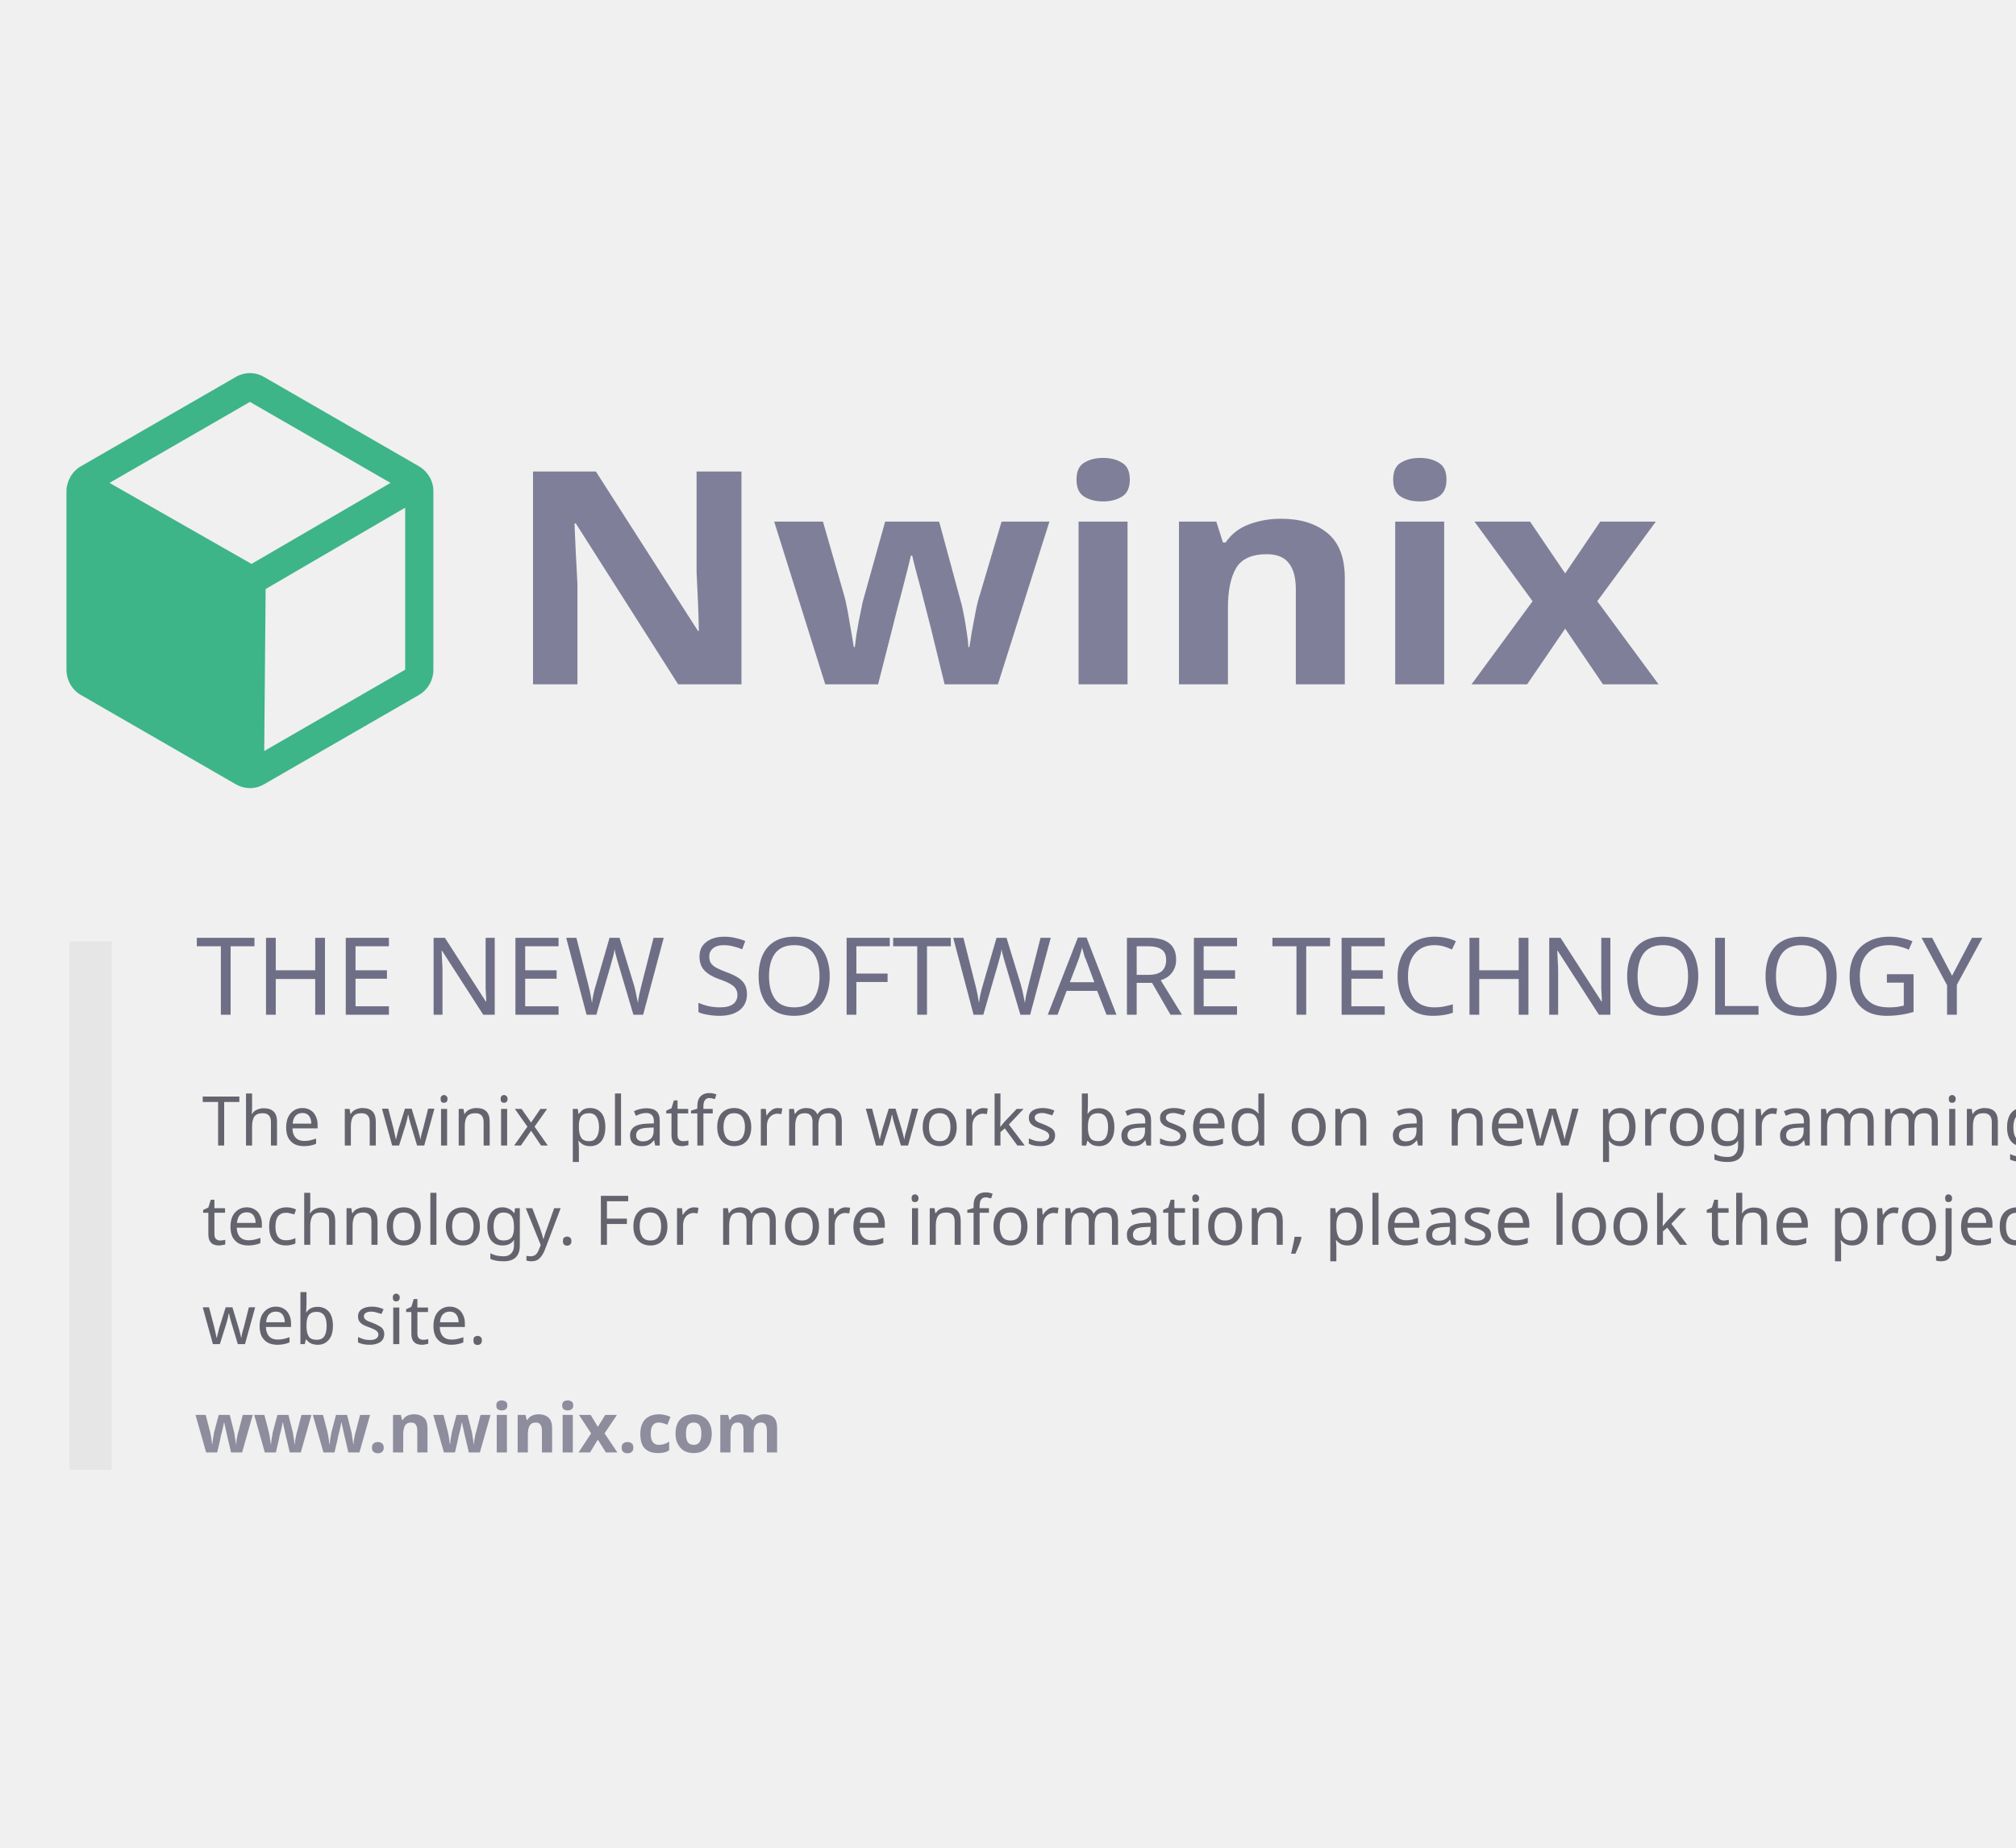
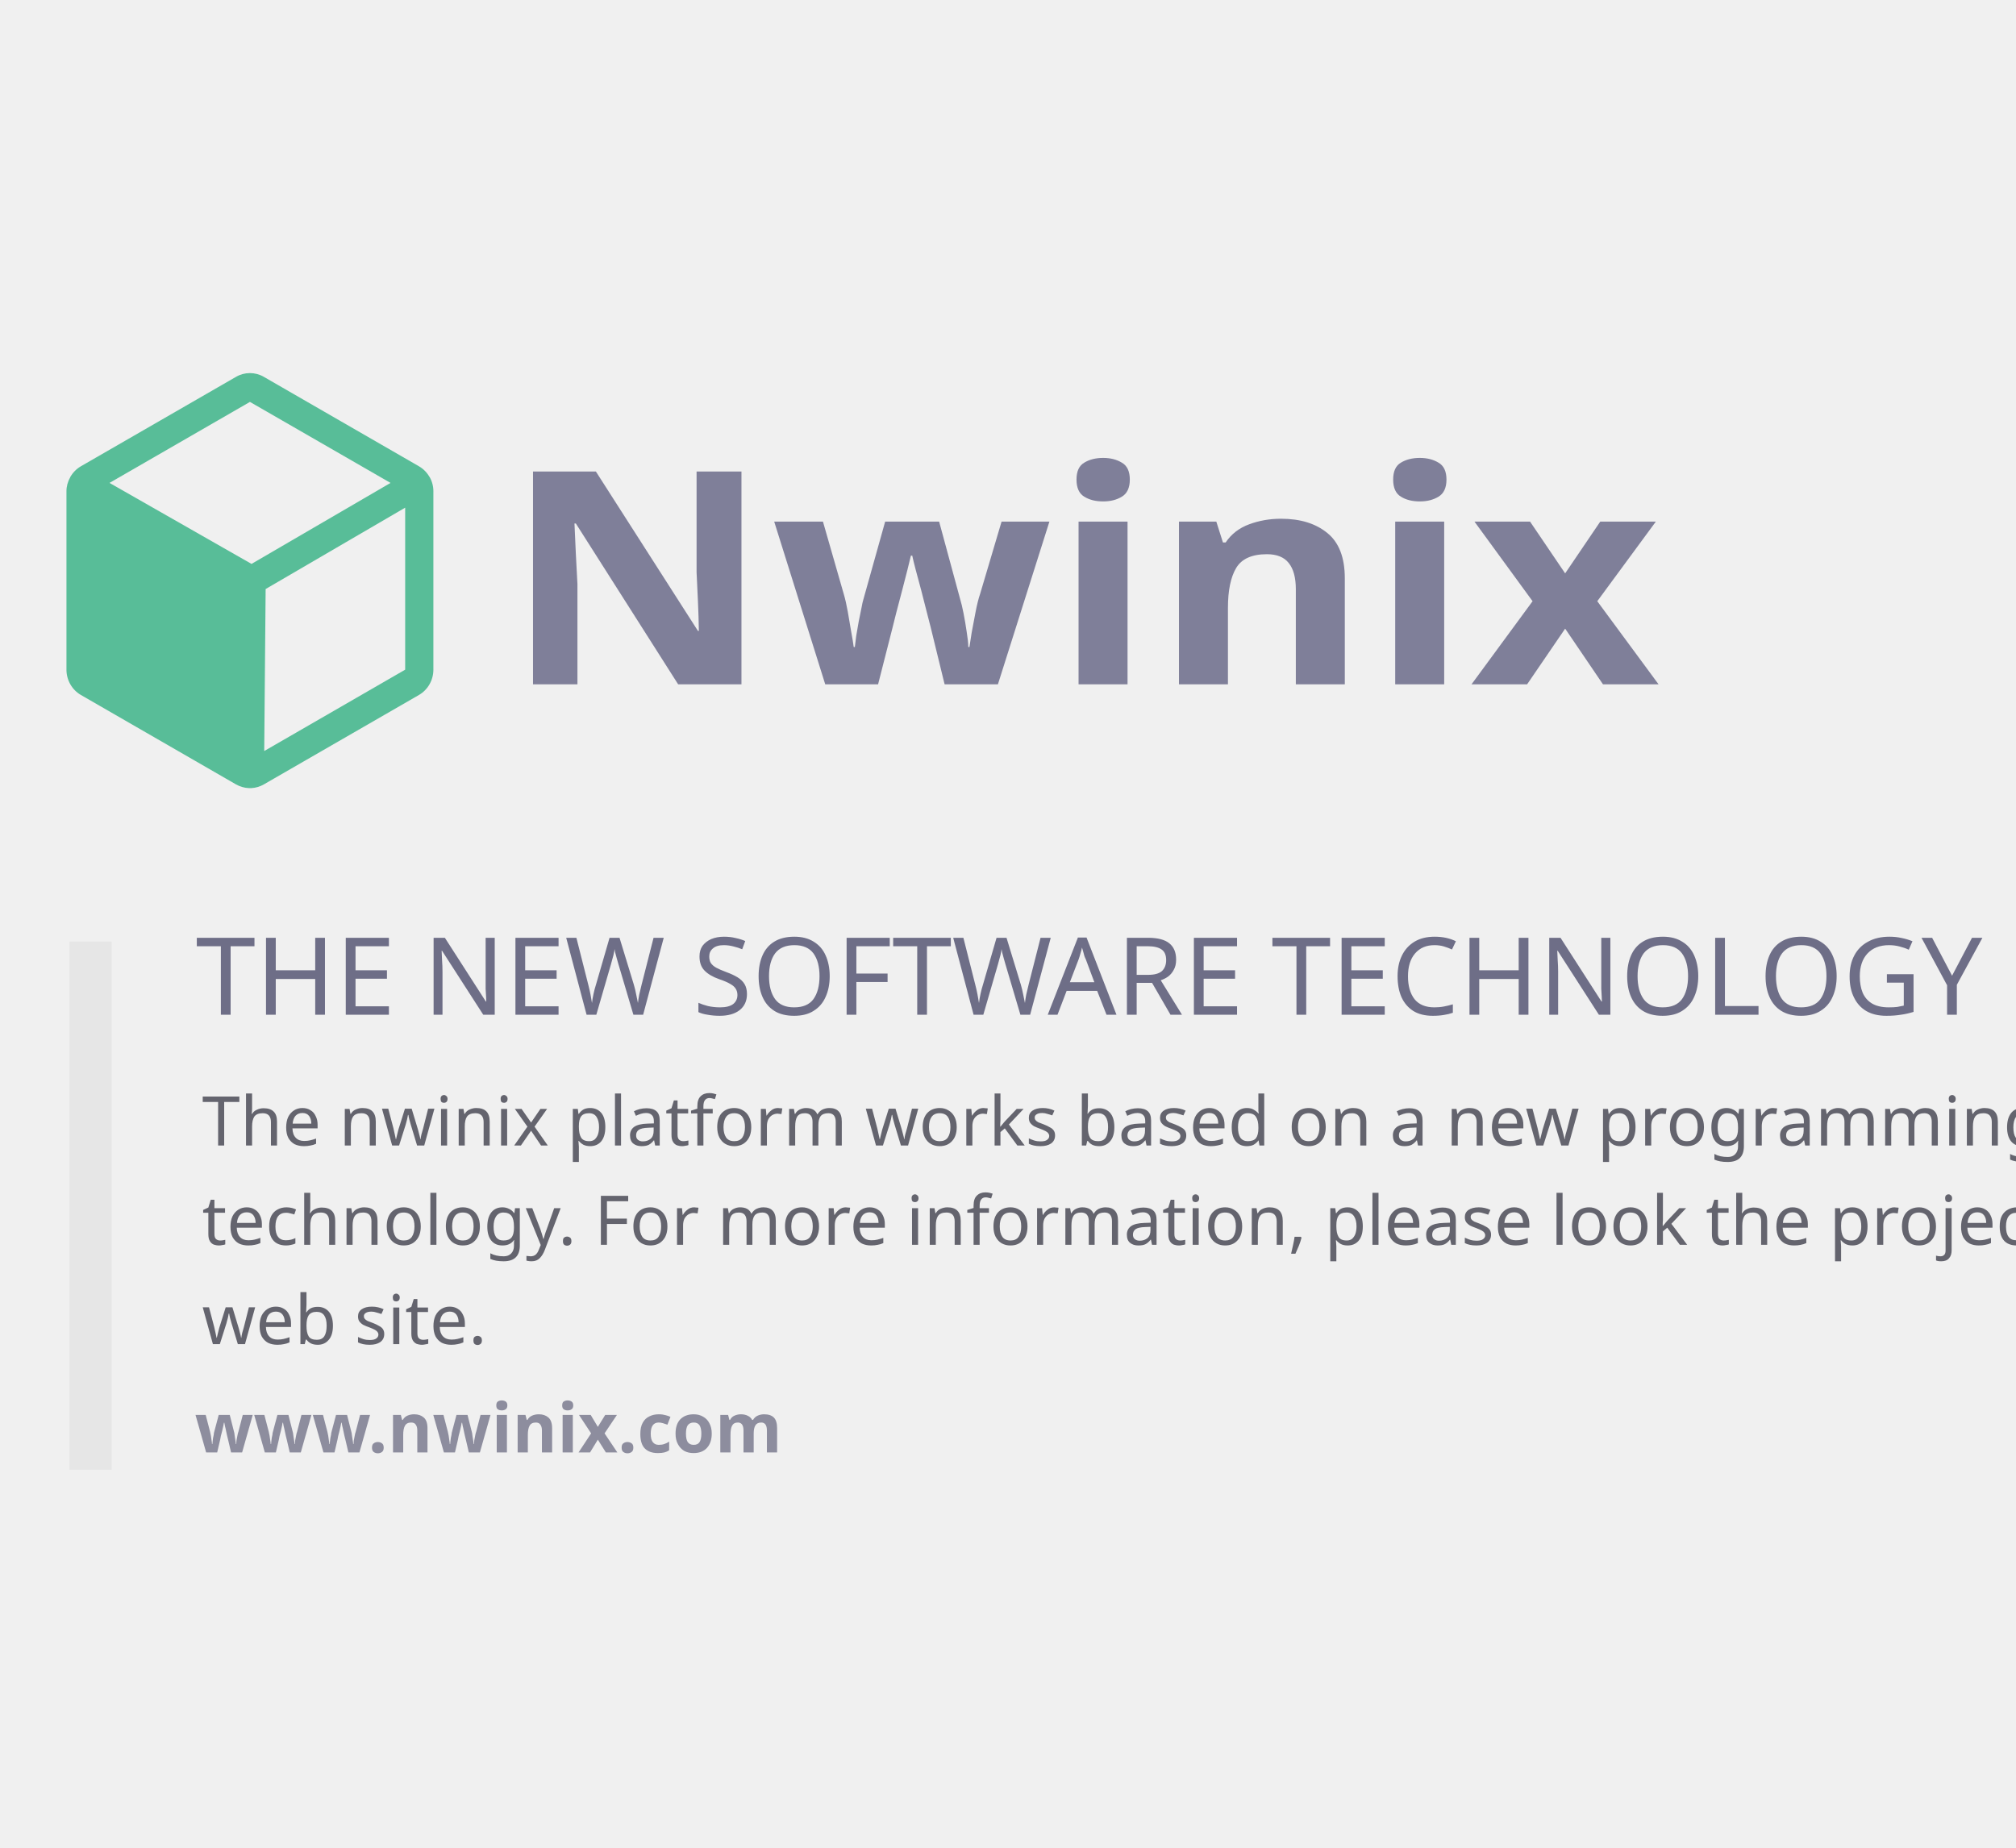
<svg xmlns="http://www.w3.org/2000/svg" width="145.332mm" height="133.237mm" viewBox="0 0 145.332 133.237" version="1.1" id="svg8">
  <defs id="defs2" />
  <g id="layer1" transform="translate(79.8875,-163.8506)">
    <rect id="rect12" width="150.812" height="95.25" x="-18.521" y="217.625" style="fill:none;fill-opacity:1;stroke-width:0.203" />
    <text xml:space="preserve" style="font-style:normal;font-weight:normal;font-size:22.578px;line-height:1.25;font-family:sans-serif;letter-spacing:0px;word-spacing:0px;fill:#9c9caa;fill-opacity:1;stroke:none;stroke-width:0.327" x="-41.482" y="224.069" id="text824" transform="scale(1.051039,0.951439)">
      <tspan id="tspan822" x="-41.482" y="224.069" style="font-style:normal;font-variant:normal;font-weight:bold;font-stretch:normal;font-size:22.578px;font-family:Bahnschrift;-inkscape-font-specification:'Bahnschrift Bold';opacity:0.85;fill:#7f7f99;fill-opacity:1;stroke-width:0.327">Nwinix</tspan>
    </text>
    <text xml:space="preserve" style="font-style:normal;font-weight:normal;font-size:7.761px;line-height:1.45;font-family:sans-serif;letter-spacing:0px;word-spacing:0px;fill:#969696;fill-opacity:1;stroke:none;stroke-width:0.265" x="-65.777" y="237.011" id="text825">
      <tspan x="-65.777" y="237.011" style="font-style:normal;font-variant:normal;font-weight:300;font-stretch:normal;font-size:7.761px;line-height:1.45;font-family:Bahnschrift;-inkscape-font-specification:'Bahnschrift Light';fill:#6e6e87;fill-opacity:1;stroke-width:0.265" id="tspan2">THE NEW SOFTWARE TECHNOLOGY</tspan>
    </text>
    <rect style="fill:none;fill-opacity:1;stroke-width:0.265" id="rect849" width="103.188" height="58.208" x="5.292" y="234.029" />
-     <path d="m -48.912,198.25 v 0 a 0.013,0.013 0 0 1 -0.013,-0.013 2.06,2.112 0 0 0 -0.763,-0.769 l -11.191,-6.453 a 2.035,2.086 0 0 0 -1.984,0 l -11.191,6.453 a 2.06,2.112 0 0 0 -0.763,0.769 0.013,0.013 0 0 1 -0.013,0.013 v 0.026 a 1.908,1.956 0 0 0 -0.267,1.004 v 12.854 a 2.047,2.099 0 0 0 1.043,1.825 l 11.191,6.453 a 2.098,2.151 0 0 0 0.916,0.261 h 0.178 a 2.047,2.099 0 0 0 0.89,-0.261 l 11.191,-6.453 a 2.047,2.099 0 0 0 1.043,-1.825 v -12.854 a 1.984,2.034 0 0 0 -0.267,-1.03 z m -12.844,6.258 -10.237,-5.84 10.123,-5.84 10.136,5.84 z m 11.077,7.626 -10.161,5.866 0.102,-11.681 10.059,-5.866 z" id="path1" style="fill:#3eb489;fill-opacity:1;stroke:none;stroke-width:0.129;stroke-opacity:1" />
+     <path d="m -48.912,198.25 v 0 a 0.013,0.013 0 0 1 -0.013,-0.013 2.06,2.112 0 0 0 -0.763,-0.769 l -11.191,-6.453 a 2.035,2.086 0 0 0 -1.984,0 l -11.191,6.453 a 2.06,2.112 0 0 0 -0.763,0.769 0.013,0.013 0 0 1 -0.013,0.013 v 0.026 a 1.908,1.956 0 0 0 -0.267,1.004 v 12.854 a 2.047,2.099 0 0 0 1.043,1.825 l 11.191,6.453 a 2.098,2.151 0 0 0 0.916,0.261 h 0.178 a 2.047,2.099 0 0 0 0.89,-0.261 l 11.191,-6.453 a 2.047,2.099 0 0 0 1.043,-1.825 v -12.854 a 1.984,2.034 0 0 0 -0.267,-1.03 z m -12.844,6.258 -10.237,-5.84 10.123,-5.84 10.136,5.84 z m 11.077,7.626 -10.161,5.866 0.102,-11.681 10.059,-5.866 z" id="path1" style="fill:#3eb489;fill-opacity:0.85;stroke:none;stroke-width:0.129;stroke-opacity:1" />
    <text xml:space="preserve" style="font-style:normal;font-weight:normal;font-size:4.233px;line-height:1.45;font-family:sans-serif;letter-spacing:0px;word-spacing:0px;fill:#969696;fill-opacity:1;stroke:none;stroke-width:0.265" x="-65.322" y="246.44" id="text825-5">
      <tspan x="-65.322" y="246.44" style="font-style:normal;font-variant:normal;font-weight:normal;font-stretch:normal;font-size:4.939px;line-height:1.45;font-family:'Segoe UI';-inkscape-font-specification:'Segoe UI';fill:#64646e;fill-opacity:1;stroke-width:0.265" id="tspan5">The nwinix platform works based on a new programming </tspan>
      <tspan x="-65.322" y="253.601" style="font-style:normal;font-variant:normal;font-weight:normal;font-stretch:normal;font-size:4.939px;line-height:1.45;font-family:'Segoe UI';-inkscape-font-specification:'Segoe UI';fill:#64646e;fill-opacity:1;stroke-width:0.265" id="tspan6">technology. For more information, please look the project </tspan>
      <tspan x="-65.322" y="260.762" style="font-style:normal;font-variant:normal;font-weight:normal;font-stretch:normal;font-size:4.939px;line-height:1.45;font-family:'Segoe UI';-inkscape-font-specification:'Segoe UI';fill:#64646e;fill-opacity:1;stroke-width:0.265" id="tspan10">web site.</tspan>
      <tspan x="-65.322" y="267.256" style="font-style:normal;font-variant:normal;font-weight:normal;font-stretch:normal;font-size:4.233px;line-height:1.45;font-family:'Segoe UI';-inkscape-font-specification:'Segoe UI';fill:#64646e;fill-opacity:1;stroke-width:0.265" id="tspan7" />
      <tspan x="-65.322" y="273.433" style="font-style:normal;font-variant:normal;font-weight:normal;font-stretch:normal;font-size:4.233px;line-height:1.45;font-family:'Segoe UI';-inkscape-font-specification:'Segoe UI';fill:#64646e;fill-opacity:1;stroke-width:0.265" id="tspan3" />
    </text>
    <text xml:space="preserve" style="font-style:normal;font-variant:normal;font-weight:bold;font-stretch:normal;font-size:4.939px;line-height:1.45;font-family:'Segoe UI';-inkscape-font-specification:'Segoe UI Bold';fill:#666868;fill-opacity:1;stroke:#ffffff;stroke-width:0;stroke-miterlimit:1" x="-65.841" y="268.569" id="text8">
      <tspan id="tspan8" style="fill:#8d8d9e;fill-opacity:1;stroke-width:0" x="-65.841" y="268.569">www.nwinix.com</tspan>
    </text>
    <rect style="fill:#e6e6e6;fill-opacity:1;stroke:none;stroke-width:0.173;stroke-miterlimit:1;stroke-dasharray:none;stroke-opacity:1" id="rect13" width="3.045" height="38.078" x="-74.882" y="231.734" ry="0" />
    <rect style="fill:#cccbce;fill-opacity:1;stroke:none;stroke-width:0.213;stroke-miterlimit:1;stroke-dasharray:none;stroke-opacity:1" id="rect13-1" width="5.88" height="29.785" x="55.617" y="124.617" ry="0" />
  </g>
</svg>
